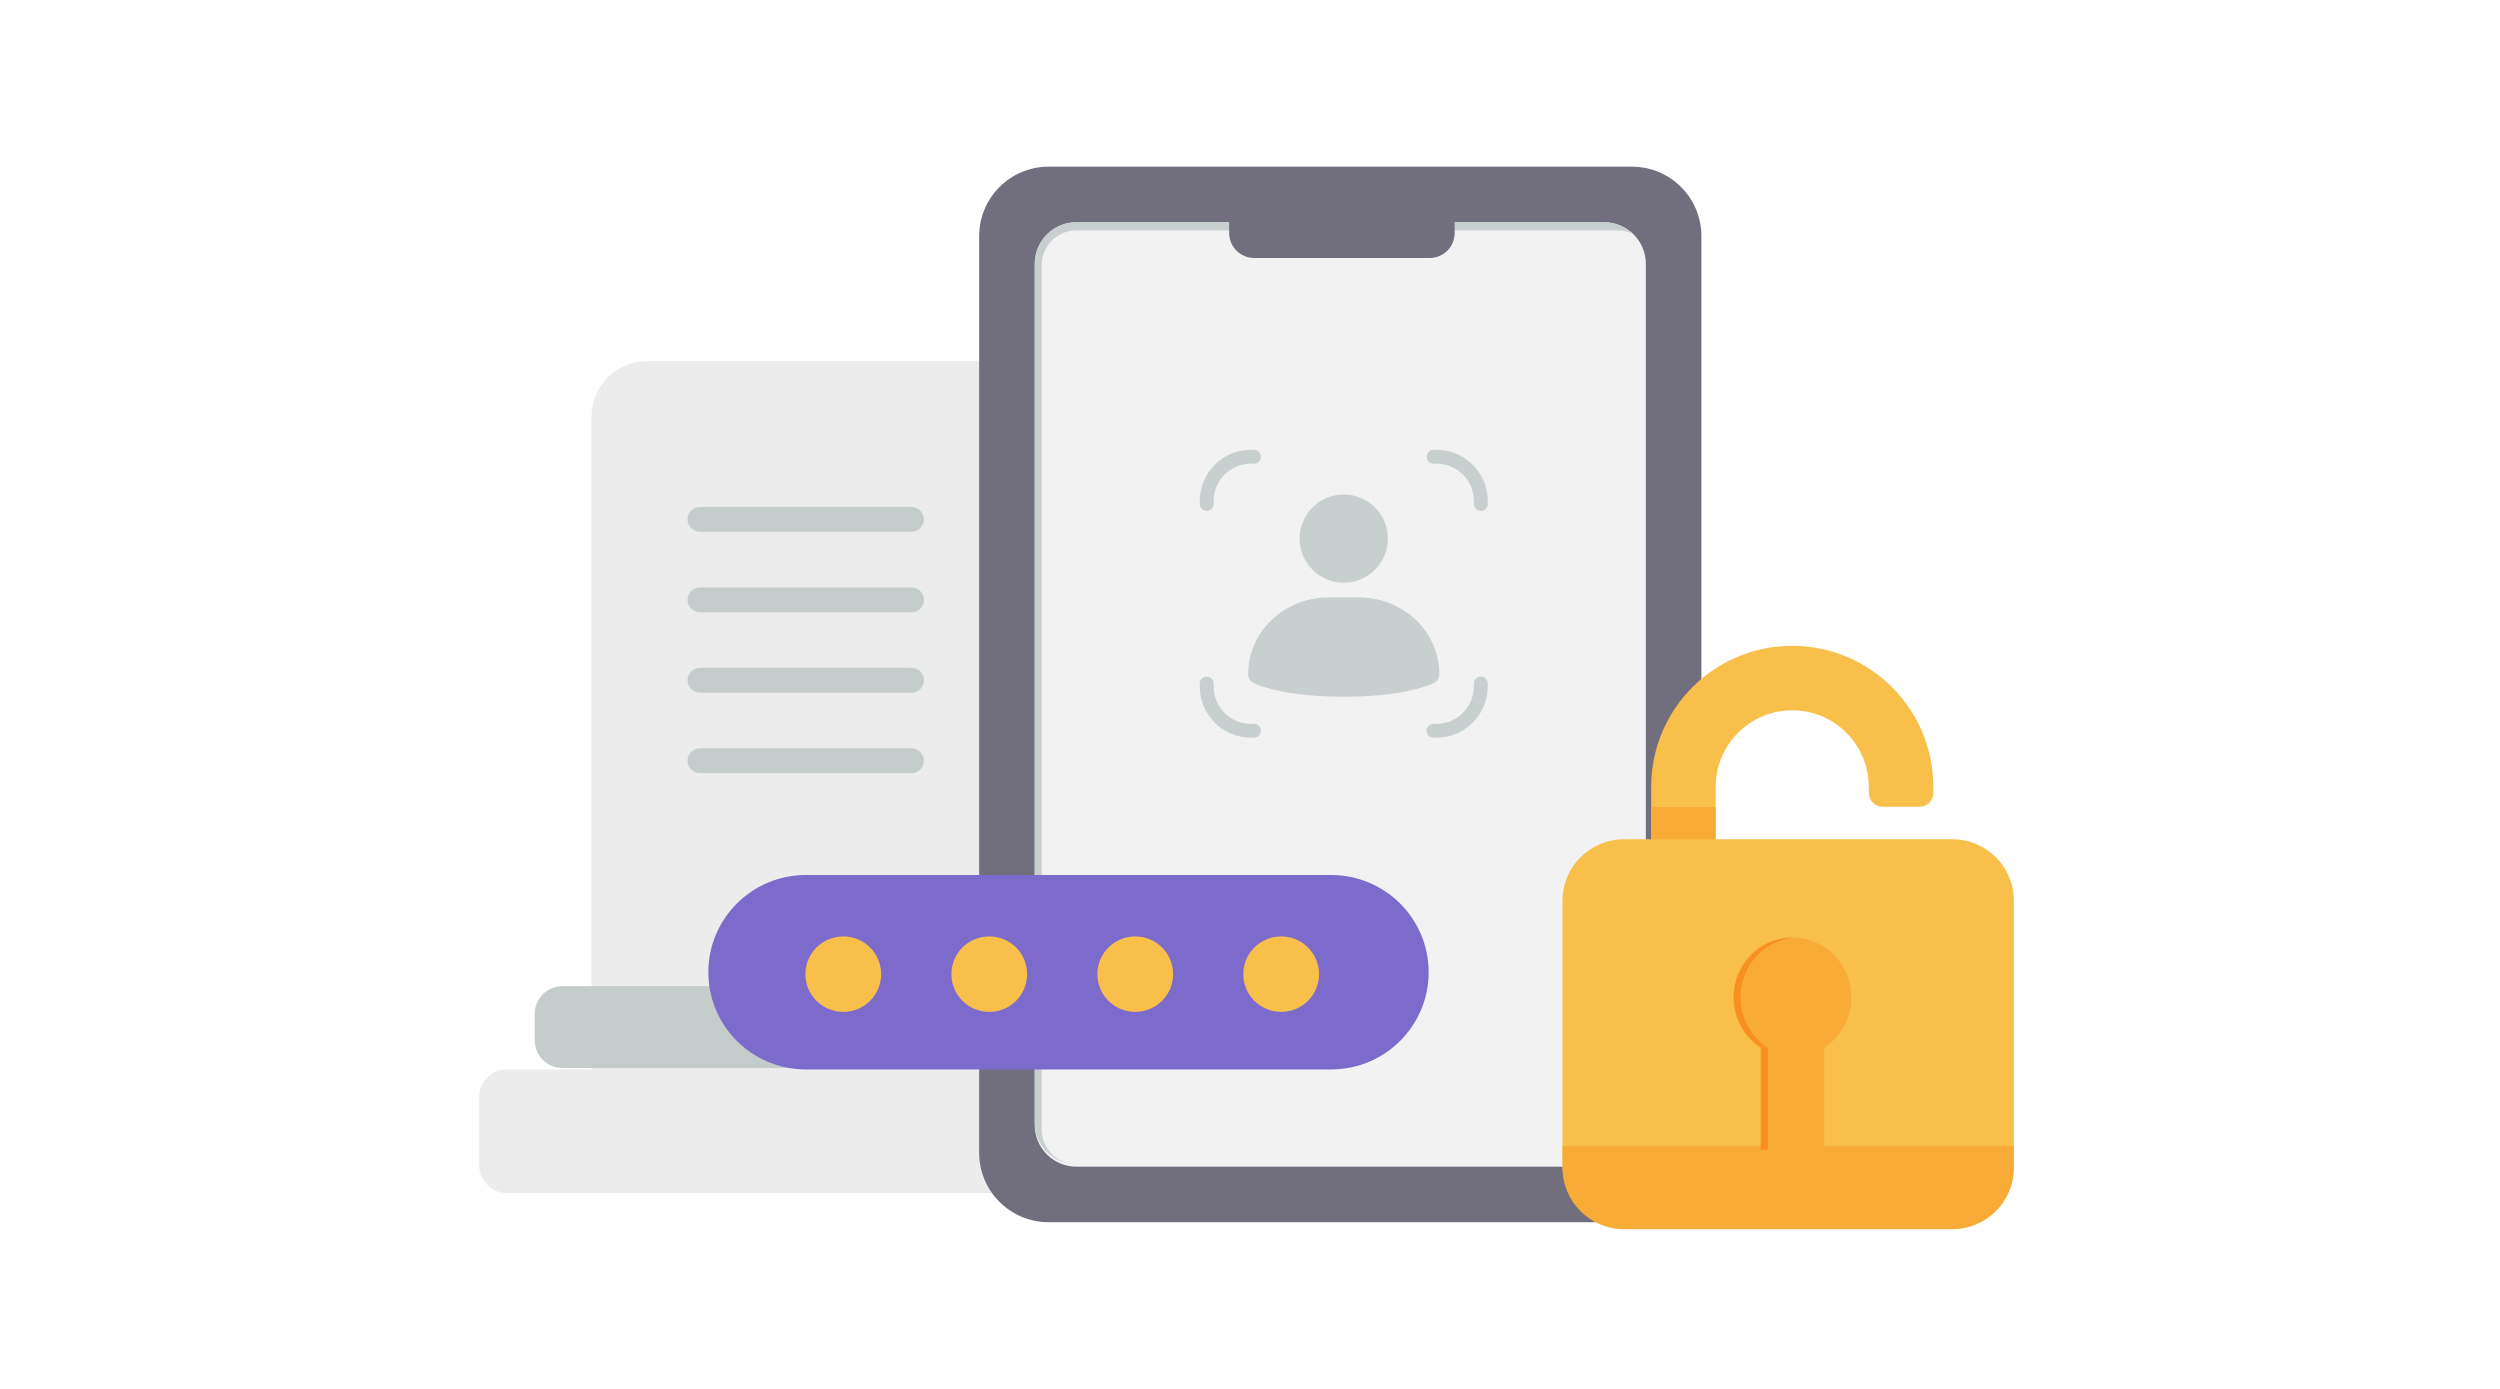
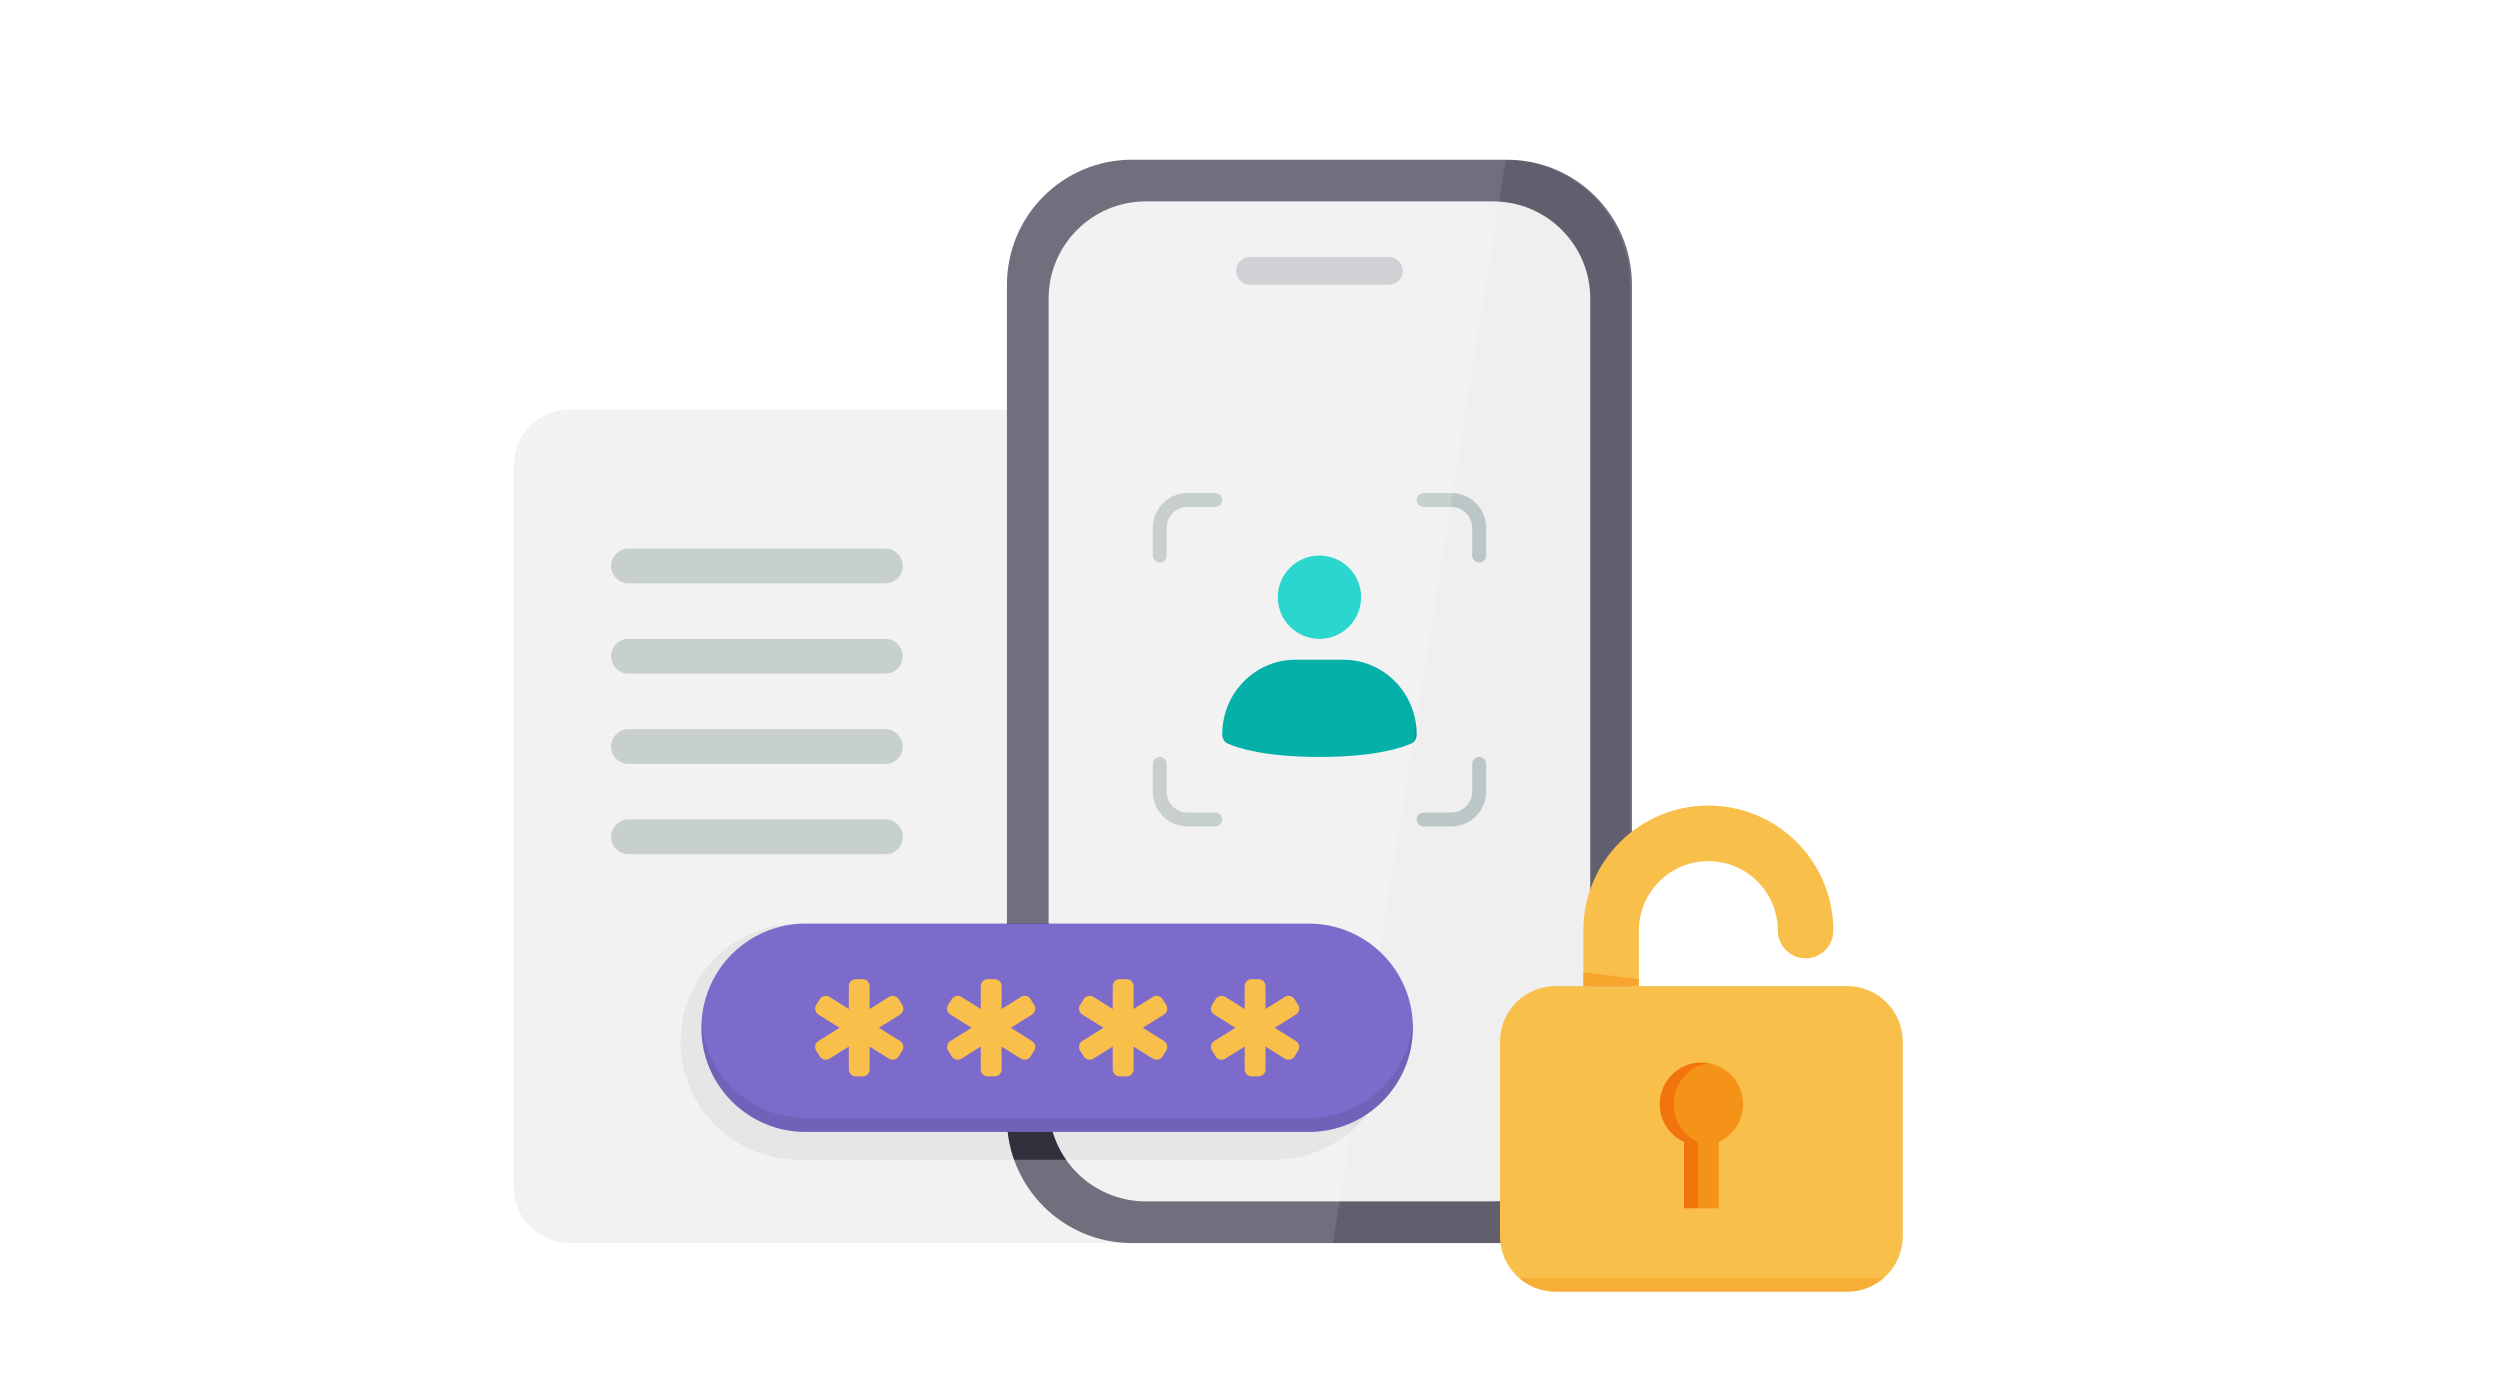
<svg xmlns="http://www.w3.org/2000/svg" width="360" height="200" viewBox="0 0 360 200" fill="none">
-   <path fill-rule="evenodd" clip-rule="evenodd" d="M93.172 52.002C88.754 52.002 85.172 55.583 85.172 60.002V163.797C85.172 168.215 88.754 171.797 93.172 171.797H171.58C175.998 171.797 179.58 168.215 179.58 163.797V74.933H179.49V58.998C179.49 58.94 179.492 58.882 179.494 58.823C178.924 54.963 175.598 52.002 171.58 52.002H93.172Z" fill="#ECECEC" />
-   <path fill-rule="evenodd" clip-rule="evenodd" d="M73 154C70.791 154 69 155.791 69 158V167.797C69 170.006 70.791 171.797 73 171.797H159.408C161.617 171.797 163.408 170.006 163.408 167.797V158C163.408 157.798 163.393 157.6 163.365 157.407H163.318V157.153C162.93 155.351 161.327 154 159.408 154H73Z" fill="#ECECEC" />
-   <path fill-rule="evenodd" clip-rule="evenodd" d="M81 142C78.791 142 77 143.791 77 146V149.797C77 152.006 78.791 153.797 81 153.797H159.408C161.617 153.797 163.408 152.006 163.408 149.797V146C163.408 143.791 161.617 142 159.408 142H81Z" fill="#C5CCCC" />
-   <rect x="99" y="73" width="34.044" height="3.584" rx="1.792" fill="#ACB8B8" fill-opacity="0.6" />
-   <rect x="99" y="84.584" width="34.044" height="3.584" rx="1.792" fill="#ACB8B8" fill-opacity="0.6" />
-   <rect x="99" y="96.167" width="34.044" height="3.584" rx="1.792" fill="#ACB8B8" fill-opacity="0.6" />
-   <rect x="99" y="107.75" width="34.044" height="3.584" rx="1.792" fill="#ACB8B8" fill-opacity="0.6" />
-   <path d="M111 130C111 128.895 111.895 128 113 128H143C144.105 128 145 128.895 145 130C145 131.105 144.105 132 143 132H113C111.895 132 111 131.105 111 130Z" fill="#ACB8B8" fill-opacity="0.6" />
-   <rect x="141" y="24" width="104" height="152" rx="10" fill="#716E7D" />
-   <rect x="149" y="32" width="88" height="136" rx="6" fill="#F2F2F2" />
-   <path fill-rule="evenodd" clip-rule="evenodd" d="M155 32C151.686 32 149 34.686 149 38V161.647C149 164.95 151.67 167.63 154.969 167.646C152.222 167.63 150 165.398 150 162.647V38.18C150 35.418 152.239 33.18 155 33.18H233C233.768 33.18 234.495 33.352 235.145 33.662C234.067 32.632 232.608 32 231 32H155Z" fill="#C8CFCF" />
-   <path d="M177 31.772V33.551C177 35.54 178.614 37.153 180.604 37.153H205.866C207.856 37.153 209.47 35.54 209.47 33.551V31L177 31.767V31.772Z" fill="#716E7D" />
-   <path d="M199.852 77.56C199.852 81.068 197.008 83.912 193.5 83.912C189.992 83.912 187.148 81.068 187.148 77.56C187.148 74.052 189.992 71.208 193.5 71.208C197.008 71.208 199.852 74.052 199.852 77.56Z" fill="#C8CFCF" />
-   <path d="M179.738 97.06C179.738 90.968 184.926 86.029 191.326 86.029H195.675C202.075 86.029 207.263 90.968 207.263 97.06C207.263 97.614 206.986 98.129 206.461 98.367C204.951 99.053 201.126 100.321 193.501 100.321C185.876 100.321 182.051 99.053 180.54 98.367C180.015 98.129 179.738 97.614 179.738 97.06Z" fill="#C8CFCF" />
-   <path d="M206.43 65.764H206.846C210.375 65.764 213.235 68.624 213.235 72.153V72.57" stroke="#C8CFCF" stroke-width="2" stroke-linecap="round" stroke-linejoin="round" />
-   <path d="M206.43 105.236H206.846C210.375 105.236 213.235 102.375 213.235 98.847V98.43" stroke="#C8CFCF" stroke-width="2" stroke-linecap="round" stroke-linejoin="round" />
-   <path d="M180.57 65.764H180.154C176.625 65.764 173.765 68.624 173.765 72.153V72.57" stroke="#C8CFCF" stroke-width="2" stroke-linecap="round" stroke-linejoin="round" />
-   <path d="M180.57 105.236H180.154C176.625 105.236 173.765 102.375 173.765 98.847V98.43" stroke="#C8CFCF" stroke-width="2" stroke-linecap="round" stroke-linejoin="round" />
-   <path d="M191.673 154H116.051C108.288 154 102 147.735 102 140C102 132.265 108.288 126 116.051 126H191.673C199.436 126 205.724 132.265 205.724 140C205.724 147.735 199.436 154 191.673 154Z" fill="#7D6BCC" />
-   <path d="M115.977 140.278C115.977 137.273 118.415 134.844 121.43 134.844C124.446 134.844 126.884 137.273 126.884 140.278C126.884 143.282 124.446 145.711 121.43 145.711C118.415 145.711 115.977 143.282 115.977 140.278Z" fill="#F9BF4B" />
-   <path d="M137 140.278C137 137.273 139.438 134.844 142.454 134.844C145.469 134.844 147.907 137.273 147.907 140.278C147.907 143.282 145.469 145.711 142.454 145.711C139.438 145.711 137 143.282 137 140.278Z" fill="#F9BF4B" />
-   <path d="M158.02 140.278C158.02 137.273 160.458 134.844 163.473 134.844C166.489 134.844 168.927 137.273 168.927 140.278C168.927 143.282 166.489 145.711 163.473 145.711C160.458 145.711 158.02 143.282 158.02 140.278Z" fill="#F9BF4B" />
-   <path d="M179.035 140.278C179.035 137.273 181.473 134.844 184.489 134.844C187.504 134.844 189.942 137.273 189.942 140.278C189.942 143.282 187.504 145.711 184.489 145.711C181.473 145.711 179.035 143.282 179.035 140.278Z" fill="#F9BF4B" />
-   <rect x="225" y="120.857" width="65" height="55.714" rx="8.847" fill="#F9BF4B" />
-   <path d="M225 165H290V168.153C290 173.039 286.039 177 281.153 177H233.847C228.961 177 225 173.039 225 168.153V165Z" fill="#F9AB37" />
-   <path fill-rule="evenodd" clip-rule="evenodd" d="M258.082 102.286C251.992 102.286 247.055 107.223 247.055 113.312V121.179C247.055 122.283 246.16 123.179 245.055 123.179H239.77C238.665 123.179 237.77 122.283 237.77 121.179V113.312C237.77 102.094 246.864 93 258.082 93C269.3 93 278.395 102.094 278.395 113.312V114.179C278.395 115.283 277.499 116.179 276.395 116.179H271.109C270.004 116.179 269.109 115.283 269.109 114.179V113.312C269.109 107.223 264.172 102.286 258.082 102.286Z" fill="#F9BF4B" />
-   <rect x="237.77" y="116.215" width="9.286" height="4.643" fill="#F9AB37" />
-   <path d="M266.589 143.607C266.589 138.859 262.799 135 258.134 135C253.47 135 249.68 138.859 249.68 143.607C249.68 146.656 251.243 149.355 253.602 150.866V165.571H262.693V150.866C265.052 149.328 266.615 146.656 266.615 143.607H266.589Z" fill="#F9AB37" />
+   <path d="M74 67.002C74 62.584 77.582 59.002 82 59.002H160C164.418 59.002 168 62.584 168 67.002V171.002C168 175.42 164.418 179.002 160 179.002H82C77.582 179.002 74 175.42 74 171.002V67.002Z" fill="#F2F2F2" />
+   <rect x="88" y="79" width="42" height="5" rx="2.5" fill="#ACB8B8" fill-opacity="0.6" />
+   <rect x="88" y="92" width="42" height="5" rx="2.5" fill="#ACB8B8" fill-opacity="0.6" />
+   <rect x="88" y="105" width="42" height="5" rx="2.5" fill="#ACB8B8" fill-opacity="0.6" />
+   <rect x="88" y="118" width="42" height="5" rx="2.5" fill="#ACB8B8" fill-opacity="0.6" />
+   <rect x="145" y="23" width="90" height="156" rx="18" fill="#716E7D" />
+   <rect x="151" y="29" width="78" height="144" rx="14" fill="#F2F2F2" />
+   <path d="M178 39C178 37.895 178.895 37 180 37H200C201.105 37 202 37.895 202 39V39C202 40.105 201.105 41 200 41H180C178.895 41 178 40.105 178 39V39Z" fill="#716E7D" fill-opacity="0.25" />
+   <path d="M196 86C196 89.314 193.314 92 190 92C186.686 92 184 89.314 184 86C184 82.686 186.686 80 190 80C193.314 80 196 82.686 196 86Z" fill="#2AD6CE" />
+   <path d="M176 105.755C176 99.815 180.724 95 186.552 95H193.448C199.276 95 204 99.815 204 105.755C204 106.325 203.719 106.851 203.206 107.077C201.684 107.746 197.793 109 190 109C182.207 109 178.316 107.746 176.794 107.077C176.281 106.851 176 106.325 176 105.755Z" fill="#05B0A8" />
+   <path d="M205 72H209C211.209 72 213 73.791 213 76V80" stroke="#C8CFCF" stroke-width="2" stroke-linecap="round" stroke-linejoin="round" />
+   <path d="M205 118H209C211.209 118 213 116.209 213 114V110" stroke="#C8CFCF" stroke-width="2" stroke-linecap="round" stroke-linejoin="round" />
+   <path d="M175 72H171C168.791 72 167 73.791 167 76V80" stroke="#C8CFCF" stroke-width="2" stroke-linecap="round" stroke-linejoin="round" />
+   <path d="M175 118H171C168.791 118 167 116.209 167 114V110" stroke="#C8CFCF" stroke-width="2" stroke-linecap="round" stroke-linejoin="round" />
+   <g style="mix-blend-mode:soft-light" opacity="0.25">
+     <path fill-rule="evenodd" clip-rule="evenodd" d="M218.441 23.082C227.566 23.957 234.702 31.645 234.702 40.999V160.999C234.702 170.94 226.643 178.999 216.702 178.999H191.936L216.81 23.087L218.441 23.082Z" fill="black" />
+   </g>
+   <g style="mix-blend-mode:soft-light">
+     <rect x="98" y="133" width="102.46" height="34" rx="17" fill="black" />
+   </g>
+   <rect x="101" y="133" width="102.46" height="30" rx="15" fill="#7D6BCC" />
+   <g style="mix-blend-mode:multiply" opacity="0.1">
+     <path fill-rule="evenodd" clip-rule="evenodd" d="M101.033 147C101.011 147.331 101 147.664 101 148C101 156.285 107.716 163 116 163H188.46C196.744 163 203.46 156.285 203.46 148C203.46 147.664 203.449 147.331 203.427 147C202.913 154.818 196.408 161 188.46 161H116C108.052 161 101.548 154.818 101.033 147Z" fill="black" />
+   </g>
+   <rect x="122.23" y="155" width="14" height="3" rx="1" transform="rotate(-90 122.23 155)" fill="#F9BF4B" />
+   <rect x="116.999" y="150.438" width="14" height="3" rx="1" transform="rotate(-32 116.999 150.438)" fill="#F9BF4B" />
+   <rect x="118.589" y="143.02" width="14" height="3" rx="1" transform="rotate(32 118.589 143.02)" fill="#F9BF4B" />
+   <rect x="141.231" y="155" width="14" height="3" rx="1" transform="rotate(-90 141.231 155)" fill="#F9BF4B" />
+   <rect x="136" y="150.438" width="14" height="3" rx="1" transform="rotate(-32 136 150.438)" fill="#F9BF4B" />
+   <rect x="137.59" y="143.02" width="14" height="3" rx="1" transform="rotate(32 137.59 143.02)" fill="#F9BF4B" />
+   <rect x="160.231" y="155" width="14" height="3" rx="1" transform="rotate(-90 160.231 155)" fill="#F9BF4B" />
+   <rect x="155" y="150.438" width="14" height="3" rx="1" transform="rotate(-32 155 150.438)" fill="#F9BF4B" />
+   <rect x="156.59" y="143.02" width="14" height="3" rx="1" transform="rotate(32 156.59 143.02)" fill="#F9BF4B" />
+   <rect x="179.231" y="155" width="14" height="3" rx="1" transform="rotate(-90 179.231 155)" fill="#F9BF4B" />
+   <rect x="174" y="150.438" width="14" height="3" rx="1" transform="rotate(-32 174 150.438)" fill="#F9BF4B" />
+   <rect x="175.59" y="143.02" width="14" height="3" rx="1" transform="rotate(32 175.59 143.02)" fill="#F9BF4B" />
+   <rect x="216" y="142" width="58" height="44" rx="8" fill="#F9BF4B" />
+   <path fill-rule="evenodd" clip-rule="evenodd" d="M224 186H266C268.029 186 269.881 185.245 271.292 184H218.708C220.119 185.245 221.971 186 224 186Z" fill="#F59319" fill-opacity="0.4" />
+   <path fill-rule="evenodd" clip-rule="evenodd" d="M228 134C228 124.059 236.059 116 246 116C255.804 116 263.777 123.837 263.995 133.588C263.935 134.361 263.289 134.97 262.5 134.97H257.5C256.672 134.97 256 134.298 256 133.47V134C256 128.477 251.523 124 246 124C240.477 124 236 128.477 236 134V142H228V134Z" fill="#F9BF4B" />
+   <path fill-rule="evenodd" clip-rule="evenodd" d="M247.5 164.456C249.566 163.508 251 161.421 251 159C251 155.686 248.314 153 245 153C241.686 153 239 155.686 239 159C239 161.421 240.434 163.508 242.5 164.456V174H247.5V164.456Z" fill="#F59319" />
  <g style="mix-blend-mode:soft-light" opacity="0.5">
-     <path d="M250.635 143.607C250.635 139.02 254.134 135.27 258.586 135C258.427 135 258.242 135 258.056 135C253.392 135 249.602 138.859 249.602 143.607C249.602 146.656 251.165 149.355 253.524 150.866V165.571H254.558V150.866C252.199 149.328 250.635 146.656 250.635 143.607Z" fill="#010101" />
+     <path fill-rule="evenodd" clip-rule="evenodd" d="M244.5 174H242.5V164.456C240.434 163.508 239 161.421 239 159C239 155.686 241.686 153 245 153C245.341 153 245.675 153.028 246 153.083C243.162 153.559 241 156.027 241 159C241 161.421 242.434 163.508 244.5 164.456V174Z" fill="#010101" />
  </g>
+   <path d="M228 140L236 141V142H228V140Z" fill="#F59319" fill-opacity="0.6" />
+   <circle cx="260" cy="134" r="4" fill="#F9BF4B" />
</svg>
